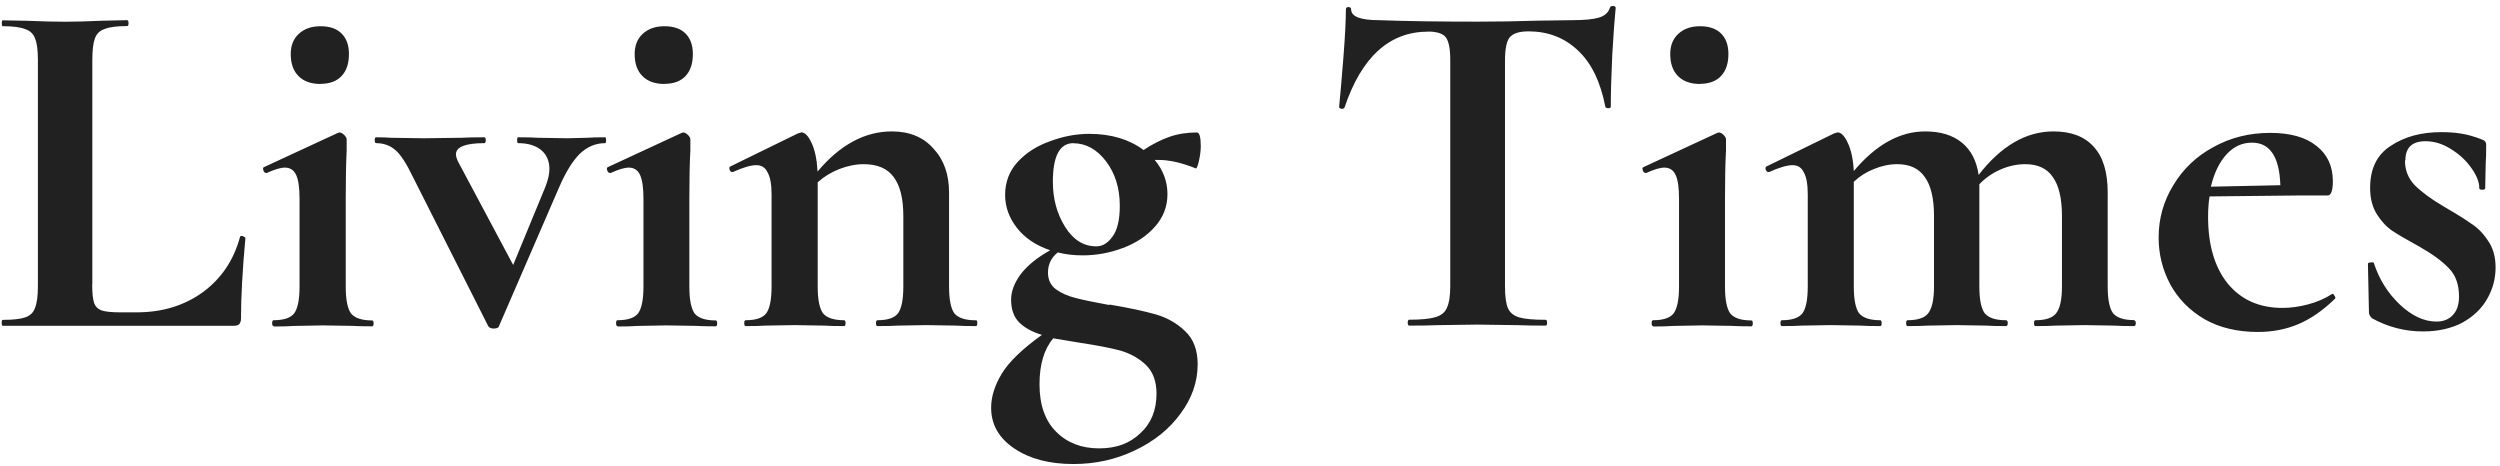
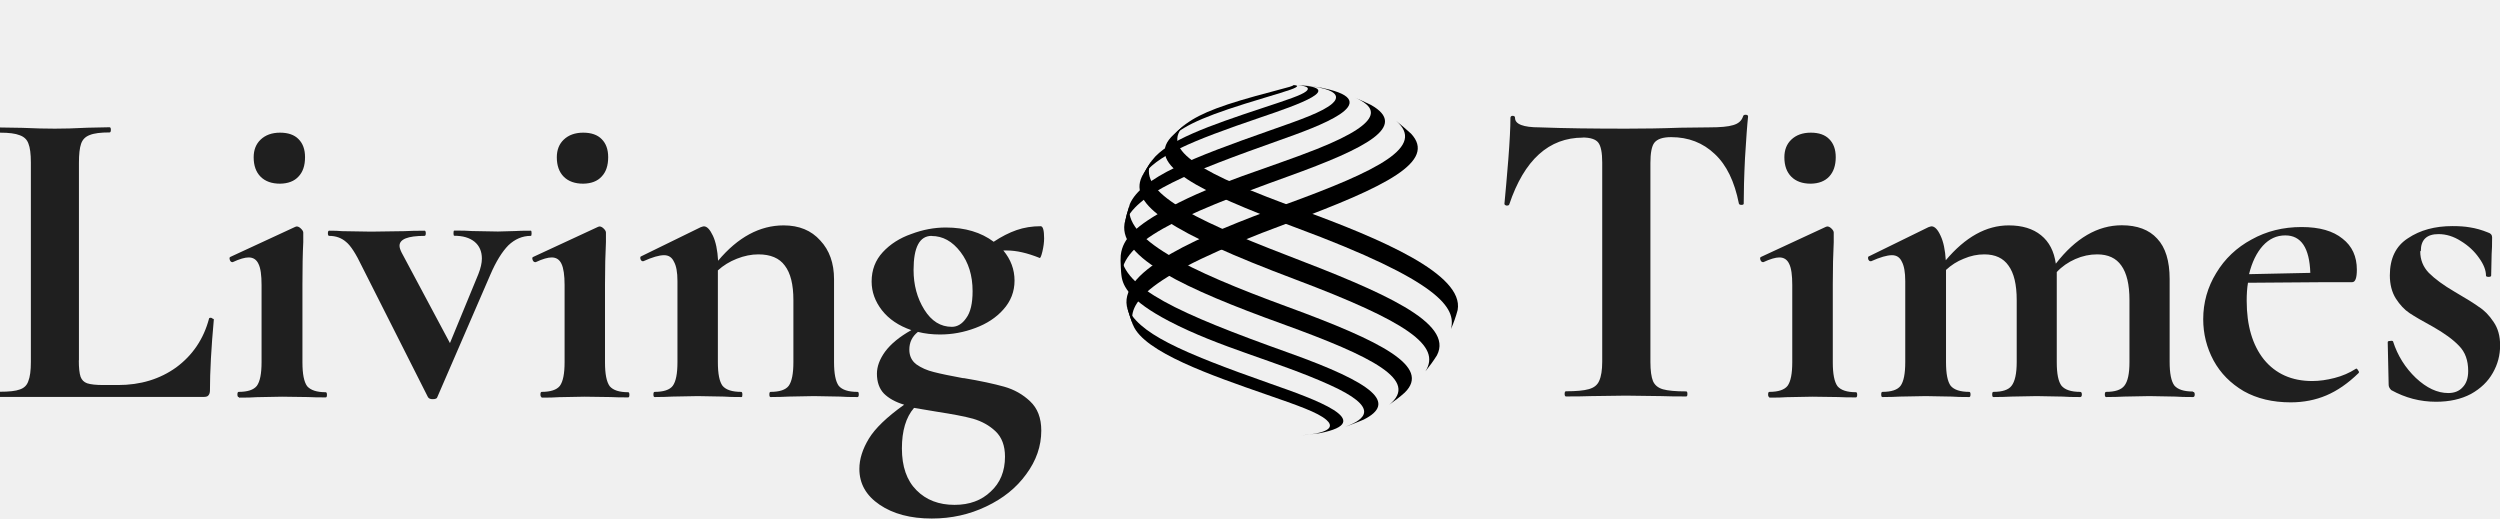
- <svg xmlns="http://www.w3.org/2000/svg" xmlns:xlink="http://www.w3.org/1999/xlink" width="322" height="60" viewBox="0 0 322 60">
-   <g transform="translate(-1989 460)">
-     <path fill="#E5E5E5" d="M1989-460h322v60h-322z" />
-     <clipPath id="a" clip-rule="evenodd">
-       <path d="M1460-512h1380v4750H1460V-512z" fill="#FFF" />
-     </clipPath>
-     <g clip-path="url(#a)">
-       <path d="M1460-512h1380v4750H1460V-512z" fill="#FFF" />
-       <clipPath id="b" clip-rule="evenodd">
-         <path d="M1560-498h1180v187H1560v-187z" fill="#FFF" />
-       </clipPath>
-       <g clip-path="url(#b)">
-         <path d="M1560-498h1180v187H1560v-187z" fill="#FFF" />
-         <use xlink:href="#c" transform="translate(1987 -476)" fill-opacity=".87" />
-       </g>
+ <svg xmlns="http://www.w3.org/2000/svg" version="1.1" id="logo" x="0px" y="0px" viewBox="0 0 212.19 44.02" style="enable-background:new 0 0 212.19 44.02;" xml:space="preserve">
+   <style type="text/css">
+ 	.st0{fill-opacity:0.87;}
+ </style>
+   <path id="living_1_" class="st0" d="M6.69,30.59c0,0.63,0.05,1.1,0.15,1.39c0.1,0.27,0.28,0.45,0.55,0.55  c0.3,0.1,0.76,0.15,1.39,0.15h1.24c1.9,0,3.55-0.5,4.94-1.5c1.39-1.03,2.32-2.4,2.78-4.13c0-0.05,0.05-0.08,0.15-0.08  c0.05,0,0.1,0.02,0.15,0.07c0.08,0.02,0.11,0.05,0.11,0.07c-0.22,2.41-0.33,4.43-0.33,6.03c0,0.19-0.05,0.34-0.15,0.44  c-0.07,0.08-0.21,0.11-0.4,0.11H-0.01c-0.05,0-0.07-0.08-0.07-0.22c0-0.15,0.02-0.22,0.07-0.22c0.78,0,1.34-0.06,1.68-0.19  c0.37-0.12,0.61-0.35,0.73-0.7c0.15-0.37,0.22-0.91,0.22-1.64V13.79c0-0.73-0.07-1.27-0.21-1.61c-0.12-0.34-0.37-0.57-0.73-0.7  c-0.37-0.15-0.92-0.22-1.68-0.22c-0.05,0-0.07-0.07-0.07-0.22c0-0.15,0.02-0.22,0.08-0.22l1.86,0.03c1.12,0.05,2.05,0.07,2.78,0.07  s1.66-0.02,2.78-0.08l1.87-0.04c0.07,0,0.11,0.07,0.11,0.22s-0.04,0.22-0.11,0.22c-0.75,0-1.32,0.07-1.68,0.22  C7.24,11.6,7,11.85,6.88,12.21c-0.12,0.34-0.18,0.88-0.18,1.61v16.76L6.69,30.59z M20.26,33.7c-0.07,0-0.11-0.07-0.11-0.22  s0.04-0.22,0.11-0.22c0.76,0,1.27-0.17,1.54-0.51c0.27-0.37,0.4-1.04,0.4-2.01v-6.55c0-0.83-0.08-1.43-0.26-1.79  c-0.17-0.37-0.45-0.55-0.84-0.55c-0.31,0-0.77,0.13-1.35,0.4h-0.03c-0.09,0-0.17-0.06-0.21-0.18c-0.05-0.15-0.03-0.23,0.03-0.26  l5.53-2.56l0.11-0.03c0.12,0,0.24,0.06,0.37,0.19c0.12,0.12,0.19,0.23,0.19,0.33v0.81c-0.05,0.98-0.07,2.17-0.07,3.59v6.62  c0,0.98,0.13,1.65,0.4,2.02c0.3,0.34,0.82,0.51,1.57,0.51c0.08,0,0.11,0.08,0.11,0.22c0,0.15-0.03,0.22-0.11,0.22  c-0.63,0-1.13-0.01-1.5-0.03l-2.2-0.03l-2.15,0.04c-0.37,0.03-0.87,0.04-1.5,0.04L20.26,33.7z M23.77,15.59  c-0.71,0-1.26-0.2-1.65-0.59c-0.39-0.39-0.59-0.94-0.59-1.65c0-0.63,0.2-1.13,0.59-1.5c0.41-0.39,0.96-0.59,1.65-0.59  c0.68,0,1.21,0.18,1.57,0.55c0.37,0.37,0.55,0.88,0.55,1.53c0,0.71-0.18,1.25-0.55,1.64C24.98,15.38,24.45,15.58,23.77,15.59  L23.77,15.59z M45.05,19.58c0.05,0,0.07,0.07,0.07,0.22s-0.02,0.22-0.07,0.22c-0.71,0-1.34,0.27-1.9,0.8  c-0.53,0.54-1.05,1.37-1.53,2.49l-4.5,10.39c-0.02,0.12-0.16,0.18-0.4,0.18c-0.2,0-0.33-0.06-0.4-0.18l-5.6-11.09  c-0.51-1.07-0.96-1.77-1.35-2.08c-0.39-0.34-0.87-0.51-1.43-0.51c-0.07,0-0.11-0.07-0.11-0.22c0-0.15,0.04-0.22,0.11-0.22  c0.44,0,0.8,0.01,1.1,0.04l2.45,0.04l2.82-0.04c0.41-0.02,0.99-0.04,1.72-0.04c0.07,0,0.11,0.07,0.11,0.22  c0,0.15-0.04,0.22-0.11,0.22c-1.41,0-2.12,0.28-2.12,0.84c0,0.15,0.06,0.34,0.18,0.58l4.1,7.68l2.41-5.85  c0.2-0.51,0.3-0.95,0.3-1.32c0-0.61-0.21-1.09-0.62-1.43c-0.42-0.34-0.99-0.51-1.72-0.51c-0.05,0-0.07-0.07-0.07-0.22  s0.02-0.22,0.07-0.22c0.66,0,1.16,0.01,1.5,0.04l2.2,0.04l1.46-0.04C44,19.59,44.45,19.58,45.05,19.58L45.05,19.58z M45.98,33.7  c-0.07,0-0.11-0.07-0.11-0.22s0.04-0.22,0.11-0.22c0.75,0,1.27-0.17,1.54-0.51c0.27-0.37,0.4-1.04,0.4-2.01v-6.55  c0-0.83-0.09-1.43-0.26-1.79c-0.17-0.37-0.45-0.55-0.84-0.55c-0.32,0-0.77,0.13-1.35,0.4h-0.04c-0.1,0-0.17-0.06-0.22-0.18  c-0.05-0.15-0.04-0.23,0.04-0.26l5.52-2.56l0.11-0.03c0.12,0,0.24,0.06,0.37,0.19c0.12,0.12,0.18,0.23,0.18,0.33v0.81  c-0.05,0.98-0.08,2.17-0.08,3.59v6.62c0,0.98,0.13,1.65,0.4,2.02c0.29,0.34,0.81,0.51,1.57,0.51c0.07,0,0.1,0.08,0.1,0.22  c0,0.15-0.03,0.22-0.11,0.22c-0.64,0-1.14-0.01-1.5-0.03l-2.2-0.03l-2.16,0.04c-0.37,0.03-0.87,0.04-1.5,0.04L45.98,33.7z   M49.5,15.59c-0.71,0-1.26-0.2-1.65-0.59c-0.39-0.39-0.59-0.94-0.59-1.65c0-0.63,0.2-1.13,0.59-1.5c0.41-0.39,0.96-0.59,1.65-0.59  c0.68,0,1.21,0.18,1.57,0.55c0.37,0.37,0.55,0.88,0.55,1.53c0,0.71-0.18,1.25-0.55,1.64C50.71,15.38,50.18,15.58,49.5,15.59  L49.5,15.59z M72.79,33.26c0.07,0,0.1,0.07,0.1,0.22s-0.04,0.22-0.11,0.22c-0.63,0-1.13-0.01-1.5-0.04l-2.2-0.04l-2.13,0.04  c-0.39,0.02-0.91,0.04-1.54,0.04c-0.08,0-0.11-0.07-0.11-0.22s0.03-0.22,0.11-0.22c0.75,0,1.27-0.17,1.53-0.51  c0.27-0.37,0.4-1.04,0.4-2.01v-5.27c0-1.32-0.24-2.29-0.73-2.93c-0.46-0.63-1.21-0.95-2.24-0.95c-0.59,0-1.2,0.12-1.83,0.37  c-0.61,0.24-1.15,0.57-1.61,0.99v7.79c0,0.98,0.13,1.65,0.4,2.01c0.29,0.34,0.81,0.51,1.57,0.51c0.07,0,0.11,0.07,0.11,0.22  S63,33.7,62.93,33.7c-0.63,0-1.14-0.01-1.5-0.04l-2.2-0.04l-2.16,0.04c-0.37,0.02-0.87,0.04-1.5,0.04c-0.08,0-0.11-0.07-0.11-0.22  s0.03-0.22,0.11-0.22c0.75,0,1.27-0.17,1.53-0.51c0.27-0.37,0.4-1.04,0.4-2.01v-6.88c0-0.76-0.1-1.3-0.3-1.65  c-0.17-0.37-0.45-0.55-0.84-0.55c-0.41,0-1,0.17-1.75,0.51h-0.07c-0.07,0-0.13-0.06-0.18-0.18c-0.03-0.12-0.01-0.2,0.03-0.22  l5.09-2.49c0.15-0.05,0.23-0.07,0.26-0.07c0.27,0,0.52,0.27,0.77,0.8c0.24,0.51,0.39,1.22,0.44,2.12c1.68-2,3.54-3,5.56-3  c1.32,0,2.35,0.43,3.11,1.28c0.78,0.83,1.17,1.93,1.17,3.29v7.03c0,0.98,0.13,1.65,0.4,2.02c0.29,0.34,0.82,0.51,1.57,0.51  L72.79,33.26z M81.79,32.09c1.44,0.24,2.58,0.49,3.44,0.73c0.85,0.24,1.59,0.66,2.2,1.24c0.63,0.59,0.95,1.41,0.95,2.49  c0,1.32-0.43,2.55-1.28,3.7c-0.83,1.15-1.96,2.06-3.4,2.74c-1.42,0.68-2.95,1.02-4.61,1.02c-1.81,0-3.28-0.39-4.43-1.17  c-1.15-0.78-1.72-1.79-1.72-3.04c0-0.83,0.27-1.68,0.8-2.56c0.53-0.88,1.53-1.84,3-2.89c-0.73-0.22-1.31-0.54-1.72-0.95  c-0.39-0.41-0.59-0.98-0.59-1.68c0-0.61,0.23-1.23,0.69-1.87c0.49-0.66,1.23-1.27,2.23-1.83c-1.07-0.37-1.9-0.93-2.49-1.68  c-0.59-0.76-0.88-1.57-0.88-2.45c0-0.98,0.32-1.81,0.95-2.49c0.63-0.68,1.44-1.2,2.42-1.54c0.98-0.37,1.95-0.55,2.93-0.55  c1.63,0,2.99,0.41,4.06,1.21c0.66-0.44,1.31-0.77,1.94-0.99c0.63-0.22,1.32-0.33,2.05-0.33c0.19,0,0.29,0.34,0.29,1.03  c0,0.34-0.05,0.72-0.15,1.14c-0.1,0.42-0.19,0.59-0.26,0.51c-1.03-0.41-1.94-0.62-2.75-0.62h-0.3c0.63,0.76,0.95,1.61,0.95,2.56  c0,0.93-0.32,1.75-0.95,2.45c-0.61,0.69-1.41,1.21-2.38,1.57c-0.98,0.37-1.97,0.55-3,0.55c-0.66,0-1.28-0.07-1.87-0.22  c-0.49,0.39-0.73,0.89-0.73,1.5c0,0.54,0.2,0.95,0.59,1.25c0.42,0.3,0.92,0.52,1.5,0.66c0.58,0.15,1.41,0.32,2.49,0.52L81.79,32.09z   M79.08,20.02c-1.03,0-1.54,0.96-1.54,2.89c0,1.27,0.3,2.39,0.91,3.37c0.61,0.98,1.39,1.46,2.34,1.46c0.46,0,0.87-0.24,1.21-0.73  c0.37-0.49,0.55-1.25,0.55-2.3c0-1.32-0.34-2.43-1.03-3.33c-0.69-0.9-1.5-1.35-2.45-1.35L79.08,20.02z M81.02,42.85  c1.27,0,2.29-0.38,3.07-1.13c0.8-0.73,1.21-1.72,1.21-2.96c0-0.93-0.27-1.65-0.81-2.16c-0.52-0.49-1.15-0.84-1.9-1.06  c-0.73-0.2-1.75-0.39-3.04-0.59l-1.97-0.33c-0.69,0.8-1.03,1.95-1.03,3.44c0,1.54,0.41,2.72,1.24,3.55c0.82,0.83,1.9,1.24,3.22,1.24  H81.02z" />
+   <path id="times_1_" class="st0" d="M134.36,11.68c-2.9,0-4.99,1.89-6.26,5.67c-0.02,0.07-0.1,0.1-0.22,0.1  c-0.12-0.02-0.19-0.08-0.19-0.15c0.1-0.98,0.2-2.24,0.33-3.77c0.12-1.56,0.18-2.74,0.18-3.51c0-0.12,0.06-0.19,0.18-0.19  c0.15,0,0.21,0.06,0.21,0.18c0,0.53,0.7,0.8,2.08,0.8c2.1,0.08,4.55,0.11,7.35,0.11c1.44,0,2.97-0.02,4.58-0.08l2.49-0.03  c0.92,0,1.6-0.06,2.01-0.19c0.44-0.12,0.72-0.37,0.84-0.73c0.02-0.1,0.09-0.15,0.21-0.15c0.15,0,0.22,0.05,0.22,0.15  c-0.08,0.73-0.16,1.9-0.26,3.51c-0.08,1.61-0.11,2.9-0.11,3.88c0,0.07-0.06,0.11-0.19,0.11s-0.2-0.04-0.22-0.11  c-0.37-1.88-1.05-3.28-2.05-4.21c-1-0.95-2.23-1.43-3.7-1.43c-0.71,0-1.18,0.16-1.43,0.48c-0.22,0.29-0.33,0.87-0.33,1.72v16.87  c0,0.75,0.08,1.3,0.22,1.64c0.15,0.34,0.43,0.57,0.84,0.69c0.42,0.12,1.07,0.18,1.97,0.18c0.08,0,0.11,0.07,0.11,0.22  c0,0.15-0.03,0.21-0.11,0.21c-0.88,0-1.57-0.01-2.08-0.03l-3.04-0.04l-2.96,0.04c-0.51,0.02-1.22,0.03-2.12,0.03  c-0.07,0-0.11-0.08-0.11-0.22s0.04-0.22,0.11-0.22c0.88,0,1.53-0.06,1.94-0.18c0.44-0.12,0.73-0.35,0.88-0.7  c0.17-0.37,0.26-0.91,0.26-1.64V13.79c0-0.83-0.11-1.39-0.33-1.68c-0.22-0.29-0.67-0.44-1.35-0.44L134.36,11.68z M150.18,33.7  c-0.07,0-0.11-0.07-0.11-0.22s0.04-0.22,0.11-0.22c0.75,0,1.27-0.17,1.54-0.51c0.27-0.37,0.4-1.04,0.4-2.01v-6.55  c0-0.83-0.08-1.43-0.26-1.79c-0.17-0.37-0.45-0.55-0.84-0.55c-0.31,0-0.77,0.13-1.35,0.4h-0.03c-0.1,0-0.17-0.06-0.22-0.18  c-0.05-0.15-0.03-0.23,0.04-0.26l5.52-2.56l0.11-0.03c0.12,0,0.24,0.06,0.37,0.19c0.12,0.12,0.18,0.23,0.18,0.33v0.81  c-0.05,0.98-0.08,2.17-0.08,3.59v6.62c0,0.98,0.13,1.65,0.4,2.02c0.29,0.34,0.81,0.51,1.57,0.51c0.07,0,0.1,0.08,0.1,0.22  c0,0.15-0.04,0.22-0.11,0.22c-0.63,0-1.14-0.01-1.5-0.03l-2.2-0.03l-2.16,0.04c-0.37,0.03-0.87,0.04-1.5,0.04L150.18,33.7z   M153.69,15.59c-0.71,0-1.26-0.2-1.65-0.59c-0.39-0.39-0.59-0.94-0.59-1.65c0-0.63,0.2-1.13,0.59-1.5c0.41-0.39,0.96-0.59,1.65-0.59  s1.21,0.18,1.57,0.55c0.37,0.37,0.55,0.88,0.55,1.53c0,0.71-0.19,1.25-0.55,1.64C154.89,15.38,154.36,15.58,153.69,15.59  L153.69,15.59z M186.13,33.26c0.1,0,0.15,0.07,0.15,0.22s-0.05,0.22-0.15,0.22c-0.63,0-1.13-0.01-1.5-0.04l-2.2-0.04l-2.13,0.04  c-0.39,0.02-0.91,0.04-1.54,0.04c-0.07,0-0.11-0.07-0.11-0.22s0.04-0.22,0.11-0.22c0.75,0,1.27-0.17,1.54-0.51  c0.3-0.37,0.44-1.04,0.44-2.01v-5.27c0-1.32-0.23-2.29-0.69-2.93c-0.44-0.63-1.12-0.95-2.05-0.95c-0.63,0-1.25,0.13-1.86,0.4  c-0.61,0.27-1.13,0.63-1.57,1.1v7.65c0,0.98,0.13,1.65,0.41,2.01c0.3,0.34,0.82,0.51,1.57,0.51c0.1,0,0.15,0.07,0.15,0.22  s-0.05,0.22-0.15,0.22c-0.63,0-1.13-0.01-1.5-0.04l-2.2-0.04l-2.12,0.04c-0.39,0.02-0.9,0.04-1.53,0.04c-0.08,0-0.11-0.07-0.11-0.22  s0.03-0.22,0.11-0.22c0.75,0,1.27-0.17,1.53-0.51c0.29-0.37,0.44-1.04,0.44-2.01v-5.27c0-1.32-0.23-2.29-0.7-2.93  c-0.44-0.63-1.12-0.95-2.05-0.95c-0.59,0-1.17,0.12-1.75,0.37c-0.56,0.22-1.06,0.54-1.5,0.95v7.83c0,0.98,0.13,1.65,0.4,2.01  c0.29,0.34,0.82,0.51,1.57,0.51c0.07,0,0.11,0.07,0.11,0.22s-0.04,0.22-0.11,0.22c-0.63,0-1.13-0.01-1.5-0.04l-2.2-0.04l-2.16,0.04  c-0.37,0.02-0.87,0.04-1.5,0.04c-0.08,0-0.11-0.07-0.11-0.22s0.03-0.22,0.11-0.22c0.75,0,1.27-0.17,1.53-0.51  c0.27-0.37,0.4-1.04,0.4-2.01v-6.88c0-0.76-0.1-1.3-0.29-1.65c-0.17-0.37-0.45-0.55-0.84-0.55c-0.41,0-1,0.17-1.76,0.51h-0.07  c-0.08,0-0.13-0.06-0.19-0.18c-0.02-0.12-0.01-0.2,0.04-0.22l5.08-2.49c0.15-0.05,0.23-0.07,0.26-0.07c0.27,0,0.53,0.27,0.77,0.8  c0.24,0.51,0.39,1.21,0.44,2.08c1.66-1.97,3.44-2.96,5.34-2.96c1.15,0,2.06,0.28,2.75,0.84c0.69,0.56,1.1,1.36,1.25,2.41  c1.68-2.17,3.55-3.26,5.6-3.26c1.31,0,2.32,0.38,3,1.13c0.71,0.75,1.06,1.9,1.06,3.44v7.02c0,0.98,0.13,1.64,0.4,2.01  c0.29,0.34,0.82,0.51,1.57,0.51L186.13,33.26z M200,31.29c0.05,0,0.1,0.05,0.15,0.15c0.08,0.1,0.09,0.17,0.04,0.22  c-0.9,0.88-1.82,1.51-2.74,1.9s-1.93,0.59-3.03,0.59c-1.53,0-2.86-0.32-3.98-0.95c-1.12-0.66-1.97-1.52-2.56-2.6  c-0.59-1.1-0.88-2.27-0.88-3.51c0-1.41,0.37-2.72,1.1-3.91c0.73-1.22,1.74-2.17,3-2.85c1.27-0.71,2.68-1.06,4.25-1.06  c1.52,0,2.67,0.33,3.48,0.99c0.81,0.63,1.21,1.51,1.21,2.63c0,0.71-0.13,1.06-0.4,1.06h-2.24L190.8,24  c-0.08,0.46-0.11,0.98-0.11,1.53c0,2.1,0.49,3.76,1.46,4.98c1,1.22,2.37,1.83,4.1,1.83c0.61,0,1.24-0.09,1.9-0.26  c0.66-0.17,1.26-0.43,1.79-0.77l0.08-0.04L200,31.29z M193.96,19.98c-0.73,0-1.36,0.29-1.9,0.88c-0.53,0.59-0.92,1.39-1.17,2.41  l5.2-0.11c-0.07-2.12-0.78-3.18-2.12-3.18L193.96,19.98z M205.42,21.33c0,0.71,0.24,1.32,0.73,1.83c0.51,0.51,1.24,1.05,2.2,1.61  c0.93,0.54,1.61,0.96,2.05,1.28c0.46,0.29,0.88,0.72,1.25,1.28c0.37,0.54,0.55,1.2,0.55,1.98c0,0.83-0.2,1.61-0.62,2.34  c-0.41,0.73-1.03,1.33-1.86,1.79c-0.83,0.44-1.82,0.66-2.96,0.66c-1.34,0-2.61-0.33-3.8-0.99c-0.15-0.15-0.22-0.3-0.22-0.44  l-0.08-3.62c0-0.08,0.06-0.11,0.19-0.11c0.15-0.03,0.23-0.01,0.26,0.03c0.39,1.22,1.04,2.25,1.94,3.11  c0.91,0.85,1.82,1.28,2.75,1.28c0.51,0,0.92-0.16,1.21-0.48c0.32-0.32,0.48-0.78,0.48-1.39c0-0.91-0.26-1.61-0.77-2.13  c-0.51-0.54-1.27-1.09-2.26-1.65c-0.85-0.46-1.5-0.84-1.94-1.13c-0.44-0.29-0.83-0.71-1.17-1.24c-0.34-0.54-0.51-1.2-0.51-1.97  c0-1.44,0.51-2.49,1.54-3.15c1.03-0.69,2.28-1.03,3.77-1.03c0.56,0,1.06,0.03,1.5,0.11c0.46,0.07,0.98,0.21,1.54,0.44  c0.22,0.07,0.33,0.2,0.33,0.4c0,0.61-0.01,1.09-0.04,1.42l-0.04,1.83c0,0.07-0.07,0.11-0.22,0.11s-0.22-0.04-0.22-0.11  c0-0.46-0.2-0.96-0.59-1.5c-0.39-0.56-0.9-1.04-1.54-1.43c-0.61-0.39-1.24-0.59-1.9-0.59c-1,0-1.5,0.48-1.5,1.43L205.42,21.33z" />
+   <g>
+     <path d="M110.47,36.95c2.74-0.23,2.65-0.85,2.1-1.32c-0.73-0.63-2.39-1.21-5.13-2.16c-4.6-1.6-10.32-3.58-11.26-5.86   c-0.11-0.28-0.22-0.57-0.31-0.86c-0.08-0.25-0.16-0.5-0.23-0.76c0.88,2.27,4.48,3.86,12.23,6.59c3.65,1.28,9.16,3.22,4.12,4.19   C111.53,36.83,110.93,36.91,110.47,36.95" />
+     <g>
+       <path d="M99.4,11.66c1.26-1.13,3.17-1.94,7.89-3.35c2.23-0.67,2.76-0.84,2.81-1.01c-0.05-0.04-0.09-0.07-0.36-0.08    c0.02,0,0.04,0.01,0.05,0.01c-0.14,0.09-0.16,0.11-1.77,0.53c-4.19,1.1-6.05,1.8-7.38,2.77C100.2,10.88,99.79,11.26,99.4,11.66" />
+       <path d="M96.91,15.02c1.19-1.79,4.08-3.01,10.13-5.07c3.03-1.03,7.61-2.6,2.69-2.74c0.47,0.02,1.71,0.07,1.12,0.55    c-0.4,0.32-1.55,0.7-3.7,1.41c-4.54,1.5-8.12,2.77-9.35,4.42C97.47,14.04,97.18,14.52,96.91,15.02" />
+       <path d="M95.87,17.44c-0.17,0.51-0.31,1.03-0.42,1.57c0.84-2.57,5.53-4.4,13.16-7.11c3.21-1.14,9.18-3.26,3.74-4.41l-0.24-0.05    c-0.45-0.06-1.05-0.15-1.5-0.19c3.31,0.3,2.97,1.1,2.47,1.54c-0.79,0.7-2.66,1.36-5.26,2.27c-6.57,2.31-10.94,3.99-11.93,6.27    C95.89,17.38,95.88,17.41,95.87,17.44" />
+       <path d="M95.12,22.1c0,0.45,0.02,0.89,0.06,1.32c0.08-2.88,4.63-5.02,14.16-8.45c6.69-2.41,10.21-4.26,7.03-6.06    c-0.46-0.22-1.07-0.51-1.54-0.7c1.84,0.77,3.15,1.97-3.06,4.44c-4.16,1.65-8.52,2.81-12.49,4.95c-2.89,1.56-3.98,2.62-4.15,4.03    C95.13,21.79,95.12,21.94,95.12,22.1" />
+       <path d="M95.87,26.75c0.1,0.29,0.2,0.58,0.31,0.86c-0.5-1.8,0.74-4.1,13.12-8.67c8.47-3.13,12.65-5.26,10.46-7.6    c-0.37-0.33-0.88-0.78-1.27-1.09c2.53,2.17-1.35,4.18-9.41,7.11c-7.31,2.66-13.99,5.55-13.44,8.62    C95.71,26.25,95.78,26.5,95.87,26.75" />
+       <path d="M123.15,27.93c0.46-1.77-0.83-4.04-13.24-8.64c-8.27-3.07-12.65-5.3-10.52-7.64c0.39-0.4,0.8-0.77,1.24-1.13    c-2.43,2.22,1.55,4.27,9.75,7.26c6.91,2.52,13.89,5.51,13.34,8.53C123.57,26.88,123.38,27.41,123.15,27.93" />
+       <path d="M120.98,31.52c1.39-2.17-1.51-4.21-11.06-7.81c-10.6-3.99-14.12-6.35-13.01-8.7c0.27-0.49,0.56-0.97,0.88-1.43    c-1.46,2.54,2.92,4.81,11.5,8.11c8.08,3.1,14.14,5.69,12.67,8.47C121.66,30.64,121.33,31.09,120.98,31.52" />
+       <path d="M117.91,34.35c2.58-2.06-1.37-4.07-9.05-6.85c-8.36-3.02-13.84-5.62-13.42-8.49c0.11-0.53,0.25-1.06,0.42-1.57    c0.01-0.03,0.02-0.06,0.03-0.09c-0.63,2.9,4.9,5.58,13.41,8.7c7.99,2.93,12.18,5.07,9.93,7.27    C118.82,33.69,118.37,34.03,117.91,34.35" />
+       <path d="M114.5,36.11l-0.31,0.11c1.68-0.63,3.03-1.6-1.39-3.58c-4.45-2-9.25-3.12-13.59-5.39c-3.34-1.75-3.9-2.96-4.02-3.82    c-0.04-0.44-0.06-0.88-0.06-1.32c0-0.16,0-0.31,0.01-0.47c0.23,2.82,4.77,4.92,14.23,8.3c7.34,2.62,9.19,4.27,6.36,5.68    C115.32,35.79,114.91,35.96,114.5,36.11" />
+       <path d="M112.26,7.47c-0.57-0.11-1.15-0.18-1.74-0.23l0.1,0.01c0.45,0.05,1.05,0.12,1.5,0.19l0.24,0.05L112.26,7.47" />
    </g>
  </g>
-   <defs>
-     <path id="c" d="M13.874 52.645c0 1.092.084 1.89.252 2.394.168.46.483.77.945.94.51.17 1.31.25 2.4.25h2.14c3.28 0 6.11-.86 8.51-2.59 2.4-1.77 3.99-4.14 4.79-7.12 0-.09.09-.13.26-.13.09 0 .17.04.25.12.13.04.19.08.19.12-.38 4.15-.57 7.62-.57 10.39 0 .33-.08.59-.25.75-.12.13-.36.19-.69.19H2.35c-.086 0-.128-.13-.128-.38s.04-.38.122-.38c1.344 0 2.31-.11 2.898-.32.63-.21 1.05-.61 1.26-1.2.26-.63.38-1.57.38-2.83V23.72c0-1.26-.12-2.182-.37-2.77-.21-.59-.63-.987-1.26-1.197-.63-.253-1.59-.38-2.9-.38-.08 0-.12-.125-.12-.377s.04-.377.13-.377l3.21.06c1.93.08 3.53.12 4.79.12 1.26 0 2.858-.04 4.79-.13l3.214-.07c.127 0 .19.12.19.38s-.063.38-.19.38c-1.3 0-2.27.12-2.9.38-.63.21-1.05.63-1.26 1.26-.21.58-.314 1.51-.314 2.77v28.86zM37.242 58c-.126 0-.19-.126-.19-.378s.064-.378.19-.378c1.302 0 2.184-.294 2.646-.882.462-.63.693-1.785.693-3.465V41.62c0-1.428-.14-2.457-.44-3.087-.29-.63-.77-.945-1.45-.945-.54 0-1.32.23-2.33.693h-.06c-.16 0-.29-.1-.37-.31-.08-.25-.06-.4.06-.44l9.52-4.41.19-.06c.21 0 .42.11.63.32.21.21.32.4.32.57v1.39c-.08 1.68-.12 3.74-.12 6.18v11.4c0 1.68.23 2.84.69 3.47.51.59 1.41.88 2.71.88.13 0 .19.13.19.38s-.06.38-.19.38c-1.09 0-1.95-.02-2.58-.06l-3.78-.06-3.71.07c-.63.05-1.49.07-2.58.07zm6.048-31.185c-1.218 0-2.163-.336-2.835-1.008-.672-.672-1.008-1.617-1.008-2.835 0-1.092.336-1.953 1.008-2.583.714-.68 1.66-1.01 2.835-1.01 1.176 0 2.08.31 2.71.94.63.63.944 1.51.944 2.64 0 1.22-.315 2.16-.945 2.83-.63.67-1.54 1.01-2.71 1.01zm36.647 6.867c.084 0 .126.126.126.378s-.042.378-.126.378c-1.218 0-2.31.462-3.276 1.386-.92.924-1.8 2.352-2.64 4.284L66.27 58c-.04.21-.275.315-.695.315-.336 0-.567-.105-.693-.315l-9.64-19.09c-.88-1.847-1.66-3.044-2.33-3.59-.673-.588-1.49-.882-2.458-.882-.126 0-.19-.126-.19-.378s.064-.378.19-.378c.756 0 1.386.02 1.89.063l4.22.063 4.852-.063c.714-.042 1.7-.063 2.96-.063.127 0 .19.126.19.378s-.063.378-.19.378c-2.435 0-3.653.483-3.653 1.45 0 .25.107.587.317 1.007l7.056 13.23 4.158-10.08c.34-.882.51-1.638.51-2.268 0-1.05-.357-1.87-1.07-2.457-.715-.588-1.702-.882-2.962-.882-.084 0-.126-.126-.126-.378s.04-.378.127-.378c1.133 0 1.994.02 2.582.063l3.78.063 2.52-.063c.503-.042 1.28-.063 2.33-.063zM81.54 58c-.127 0-.19-.126-.19-.378s.063-.378.19-.378c1.3 0 2.183-.294 2.645-.882.462-.63.693-1.785.693-3.465V41.62c0-1.428-.147-2.457-.44-3.087-.295-.63-.778-.945-1.45-.945-.546 0-1.323.23-2.33.693h-.064c-.168 0-.294-.1-.378-.31-.084-.25-.063-.4.063-.44l9.51-4.41.19-.06c.21 0 .42.11.63.32.21.21.31.4.31.57v1.39c-.09 1.68-.13 3.74-.13 6.18v11.4c0 1.68.23 2.84.69 3.47.5.59 1.4.88 2.71.88.12 0 .18.13.18.38s-.06.38-.19.38c-1.1 0-1.96-.02-2.59-.06l-3.78-.06-3.72.07c-.63.05-1.49.07-2.58.07zm6.047-31.185c-1.218 0-2.163-.336-2.835-1.008-.672-.672-1.008-1.617-1.008-2.835 0-1.092.336-1.953 1.008-2.583.714-.68 1.66-1.01 2.835-1.01 1.176 0 2.08.31 2.71.94.63.63.944 1.51.944 2.64 0 1.22-.31 2.16-.94 2.83-.63.67-1.53 1.01-2.71 1.01zm40.112 30.43c.12 0 .18.125.18.377s-.07.378-.19.378c-1.09 0-1.95-.02-2.58-.063l-3.78-.063-3.66.063c-.67.042-1.56.063-2.65.063-.13 0-.19-.126-.19-.378s.06-.378.19-.378c1.3 0 2.18-.294 2.64-.882.46-.63.69-1.785.69-3.465v-9.072c0-2.268-.42-3.948-1.26-5.04-.8-1.092-2.08-1.638-3.85-1.638-1.01 0-2.06.21-3.15.63-1.05.42-1.98.987-2.77 1.7v13.42c0 1.68.23 2.835.69 3.465.5.588 1.4.882 2.71.882.12 0 .19.126.19.378s-.07.378-.19.378c-1.09 0-1.96-.02-2.59-.063l-3.78-.063-3.72.063c-.63.042-1.49.063-2.58.063-.13 0-.19-.126-.19-.378s.06-.378.19-.378c1.3 0 2.18-.294 2.64-.882.46-.63.69-1.785.69-3.465V41.053c0-1.302-.17-2.247-.51-2.835-.29-.63-.775-.945-1.45-.945-.71 0-1.72.294-3.02.882h-.12c-.127 0-.23-.105-.316-.315-.045-.21-.02-.336.06-.378l8.76-4.284c.25-.084.4-.126.44-.126.46 0 .9.462 1.32 1.386.42.882.67 2.1.76 3.654 2.89-3.444 6.09-5.166 9.57-5.166 2.27 0 4.05.735 5.35 2.205 1.343 1.43 2.015 3.32 2.015 5.67v12.1c0 1.68.23 2.84.692 3.47.506.59 1.41.88 2.71.88zm17.22-2.017c2.48.42 4.45.84 5.92 1.26 1.47.42 2.73 1.134 3.78 2.142 1.09 1.008 1.64 2.436 1.64 4.284 0 2.268-.74 4.39-2.21 6.363-1.43 1.974-3.38 3.55-5.86 4.725-2.44 1.176-5.08 1.764-7.94 1.764-3.11 0-5.65-.672-7.63-2.016-1.98-1.344-2.96-3.087-2.96-5.23 0-1.427.46-2.897 1.38-4.41.92-1.51 2.64-3.17 5.16-4.976-1.26-.378-2.25-.924-2.96-1.638-.68-.714-1.01-1.68-1.01-2.898 0-1.05.4-2.12 1.19-3.213.84-1.134 2.12-2.184 3.84-3.15-1.85-.63-3.28-1.596-4.29-2.898s-1.51-2.71-1.51-4.22c0-1.68.55-3.11 1.64-4.285 1.09-1.176 2.48-2.058 4.16-2.646 1.68-.63 3.36-.945 5.04-.945 2.81 0 5.14.7 6.99 2.08 1.13-.75 2.25-1.32 3.34-1.7 1.09-.38 2.27-.56 3.53-.56.33 0 .5.59.5 1.77 0 .59-.09 1.24-.25 1.96-.17.72-.32 1.01-.44.88-1.77-.71-3.34-1.07-4.73-1.07h-.51c1.09 1.31 1.64 2.78 1.64 4.41 0 1.6-.55 3.01-1.64 4.22-1.05 1.18-2.42 2.08-4.1 2.71-1.68.63-3.4.95-5.17.95-1.14 0-2.21-.12-3.22-.38-.84.68-1.26 1.54-1.26 2.59 0 .93.34 1.64 1.01 2.15.715.51 1.576.89 2.584 1.14 1.004.26 2.432.55 4.28.89zm-4.66-20.79c-1.77 0-2.65 1.66-2.65 4.977 0 2.184.52 4.116 1.57 5.796 1.05 1.68 2.39 2.52 4.03 2.52.79 0 1.49-.42 2.08-1.26.63-.84.94-2.16.94-3.96 0-2.27-.59-4.18-1.77-5.73-1.18-1.55-2.59-2.33-4.22-2.33zm3.33 39.312c2.18 0 3.95-.65 5.29-1.953 1.38-1.26 2.08-2.96 2.08-5.103 0-1.596-.47-2.835-1.39-3.717-.89-.84-1.98-1.45-3.28-1.827-1.26-.336-3.01-.672-5.23-1.008l-3.4-.567c-1.18 1.386-1.77 3.36-1.77 5.922 0 2.646.71 4.683 2.14 6.11 1.42 1.43 3.27 2.143 5.54 2.143zm42.37-53.676c-5 0-8.59 3.255-10.78 9.765-.04.12-.17.18-.38.18-.21-.04-.32-.13-.32-.25.17-1.68.35-3.85.56-6.49.21-2.69.31-4.71.31-6.05 0-.21.1-.32.31-.32.25 0 .37.1.37.31 0 .92 1.2 1.38 3.59 1.38 3.61.13 7.83.19 12.66.19 2.48 0 5.11-.04 7.88-.13l4.28-.06c1.59 0 2.75-.11 3.46-.32.75-.21 1.24-.63 1.45-1.26.04-.17.16-.25.37-.25.25 0 .38.08.38.25-.13 1.26-.278 3.27-.44 6.05-.13 2.77-.19 5-.19 6.68 0 .12-.11.19-.32.19-.21 0-.338-.07-.38-.19-.63-3.24-1.81-5.65-3.53-7.25-1.725-1.64-3.846-2.46-6.366-2.46-1.22 0-2.04.27-2.46.82-.38.5-.57 1.49-.57 2.96v29.04c0 1.3.13 2.24.38 2.83.25.58.737.98 1.45 1.19.715.21 1.85.31 3.4.31.13 0 .19.12.19.38s-.06.37-.19.37c-1.51 0-2.71-.02-3.59-.06l-5.23-.07-5.1.07c-.88.04-2.1.06-3.65.06-.123 0-.19-.13-.19-.38s.067-.38.19-.38c1.51 0 2.63-.108 3.34-.318.76-.21 1.26-.61 1.51-1.2.3-.63.44-1.57.44-2.83V23.72c0-1.427-.19-2.393-.56-2.897-.38-.505-1.15-.757-2.33-.757zM214.92 58c-.126 0-.19-.126-.19-.378s.064-.378.19-.378c1.3 0 2.184-.294 2.646-.882.46-.63.692-1.785.692-3.465V41.62c0-1.428-.14-2.457-.44-3.087-.29-.63-.77-.945-1.45-.945-.54 0-1.32.23-2.33.693h-.06c-.17 0-.29-.1-.38-.31-.08-.25-.06-.4.068-.44l9.513-4.41.19-.06c.21 0 .42.11.63.32.21.21.31.4.31.57v1.39c-.09 1.68-.13 3.74-.13 6.18v11.4c0 1.68.23 2.84.69 3.47.5.59 1.4.88 2.71.88.12 0 .18.13.18.38s-.07.38-.19.38c-1.09 0-1.96-.02-2.59-.06l-3.78-.06-3.72.07c-.63.05-1.49.07-2.59.07zm6.048-31.185c-1.217 0-2.162-.336-2.834-1.008-.672-.672-1.008-1.617-1.008-2.835 0-1.092.336-1.953 1.008-2.583.714-.68 1.66-1.01 2.835-1.01s2.08.31 2.71.94c.63.63.94 1.51.94 2.64 0 1.22-.32 2.16-.95 2.83-.63.67-1.54 1.01-2.71 1.01zm55.863 30.43c.17 0 .26.125.26.377s-.08.378-.25.378c-1.09 0-1.95-.02-2.58-.063l-3.78-.063-3.66.063c-.67.042-1.56.063-2.65.063-.12 0-.19-.126-.19-.378s.07-.378.19-.378c1.3 0 2.19-.294 2.65-.882.51-.63.76-1.785.76-3.465v-9.072c0-2.268-.4-3.948-1.19-5.04-.75-1.092-1.93-1.638-3.53-1.638-1.09 0-2.16.23-3.21.693-1.05.462-1.95 1.092-2.71 1.89v13.168c0 1.68.23 2.834.7 3.464.51.588 1.41.882 2.71.882.17 0 .25.126.25.378s-.08.378-.25.378c-1.09 0-1.95-.02-2.58-.063l-3.78-.063-3.65.063c-.67.042-1.55.063-2.64.063-.13 0-.19-.126-.19-.378s.06-.378.19-.378c1.3 0 2.18-.294 2.64-.882.5-.63.76-1.785.76-3.465v-9.072c0-2.268-.4-3.948-1.2-5.04-.76-1.092-1.93-1.638-3.53-1.638-1.01 0-2.012.21-3.02.63-.97.378-1.83.924-2.582 1.638v13.482c0 1.68.23 2.835.69 3.465.504.588 1.41.882 2.71.882.125 0 .19.126.19.378s-.064.378-.19.378c-1.09 0-1.95-.02-2.58-.063l-3.78-.063-3.72.063c-.63.042-1.49.063-2.58.063-.13 0-.19-.126-.19-.378s.06-.378.19-.378c1.3 0 2.18-.294 2.64-.882.46-.63.69-1.785.69-3.465V41.053c0-1.302-.165-2.247-.5-2.835-.294-.63-.777-.945-1.45-.945-.713 0-1.72.294-3.023.882h-.127c-.13 0-.23-.105-.32-.315-.04-.21-.02-.336.066-.378l8.754-4.284c.258-.084.4-.126.44-.126.47 0 .91.462 1.33 1.386.42.882.68 2.08.76 3.59 2.86-3.4 5.926-5.102 9.2-5.102 1.977 0 3.55.483 4.728 1.45 1.18.965 1.89 2.35 2.15 4.157 2.89-3.738 6.11-5.607 9.64-5.607 2.26 0 3.99.65 5.16 1.953 1.22 1.3 1.824 3.27 1.824 5.92v12.09c0 1.68.23 2.83.695 3.46.502.59 1.405.88 2.71.88zm25.6-3.403c.09 0 .17.084.25.252.13.168.15.294.07.378-1.55 1.512-3.13 2.604-4.72 3.276-1.59.672-3.33 1.008-5.22 1.008-2.64 0-4.93-.546-6.86-1.638-1.93-1.134-3.4-2.625-4.41-4.473-1.01-1.89-1.51-3.906-1.51-6.048 0-2.436.63-4.683 1.89-6.74 1.26-2.1 2.99-3.74 5.17-4.915 2.19-1.218 4.62-1.827 7.31-1.827 2.61 0 4.6.567 5.99 1.7 1.39 1.093 2.08 2.605 2.08 4.537 0 1.218-.23 1.827-.69 1.827h-3.85l-11.34.12c-.13.8-.19 1.68-.19 2.64 0 3.61.84 6.47 2.52 8.57 1.72 2.1 4.08 3.15 7.06 3.15 1.05 0 2.14-.15 3.28-.45 1.14-.3 2.17-.74 3.09-1.33l.13-.07zm-10.39-19.467c-1.26 0-2.35.504-3.27 1.512-.92 1.008-1.59 2.394-2.01 4.158l8.95-.19c-.12-3.653-1.34-5.48-3.65-5.48zm19.72 2.33c0 1.22.42 2.27 1.26 3.15.88.883 2.14 1.807 3.78 2.773 1.6.924 2.77 1.66 3.53 2.205.8.504 1.52 1.24 2.15 2.205.63.924.95 2.058.95 3.402 0 1.428-.35 2.772-1.07 4.032-.71 1.26-1.78 2.29-3.21 3.087-1.43.75-3.13 1.13-5.1 1.13-2.31 0-4.49-.57-6.55-1.7-.25-.26-.38-.51-.38-.76l-.13-6.23c0-.13.11-.19.32-.19.26-.05.4-.02.44.06.68 2.1 1.79 3.88 3.34 5.35 1.56 1.47 3.13 2.2 4.73 2.2.88 0 1.58-.28 2.08-.82.55-.55.82-1.35.82-2.4 0-1.56-.44-2.78-1.32-3.66-.88-.93-2.18-1.87-3.9-2.84-1.47-.8-2.58-1.45-3.34-1.95-.75-.5-1.43-1.22-2.01-2.14-.59-.93-.88-2.06-.88-3.4 0-2.48.88-4.29 2.65-5.42 1.77-1.18 3.93-1.77 6.49-1.77.97 0 1.83.06 2.59.19.8.12 1.68.37 2.65.75.38.12.57.35.57.69 0 1.05-.02 1.87-.063 2.45l-.064 3.15c0 .12-.126.19-.38.19s-.38-.07-.38-.19c0-.8-.34-1.66-1.01-2.59-.67-.97-1.554-1.79-2.646-2.46-1.05-.67-2.14-1.01-3.278-1.01-1.72 0-2.586.82-2.586 2.46z" />
-   </defs>
</svg>
